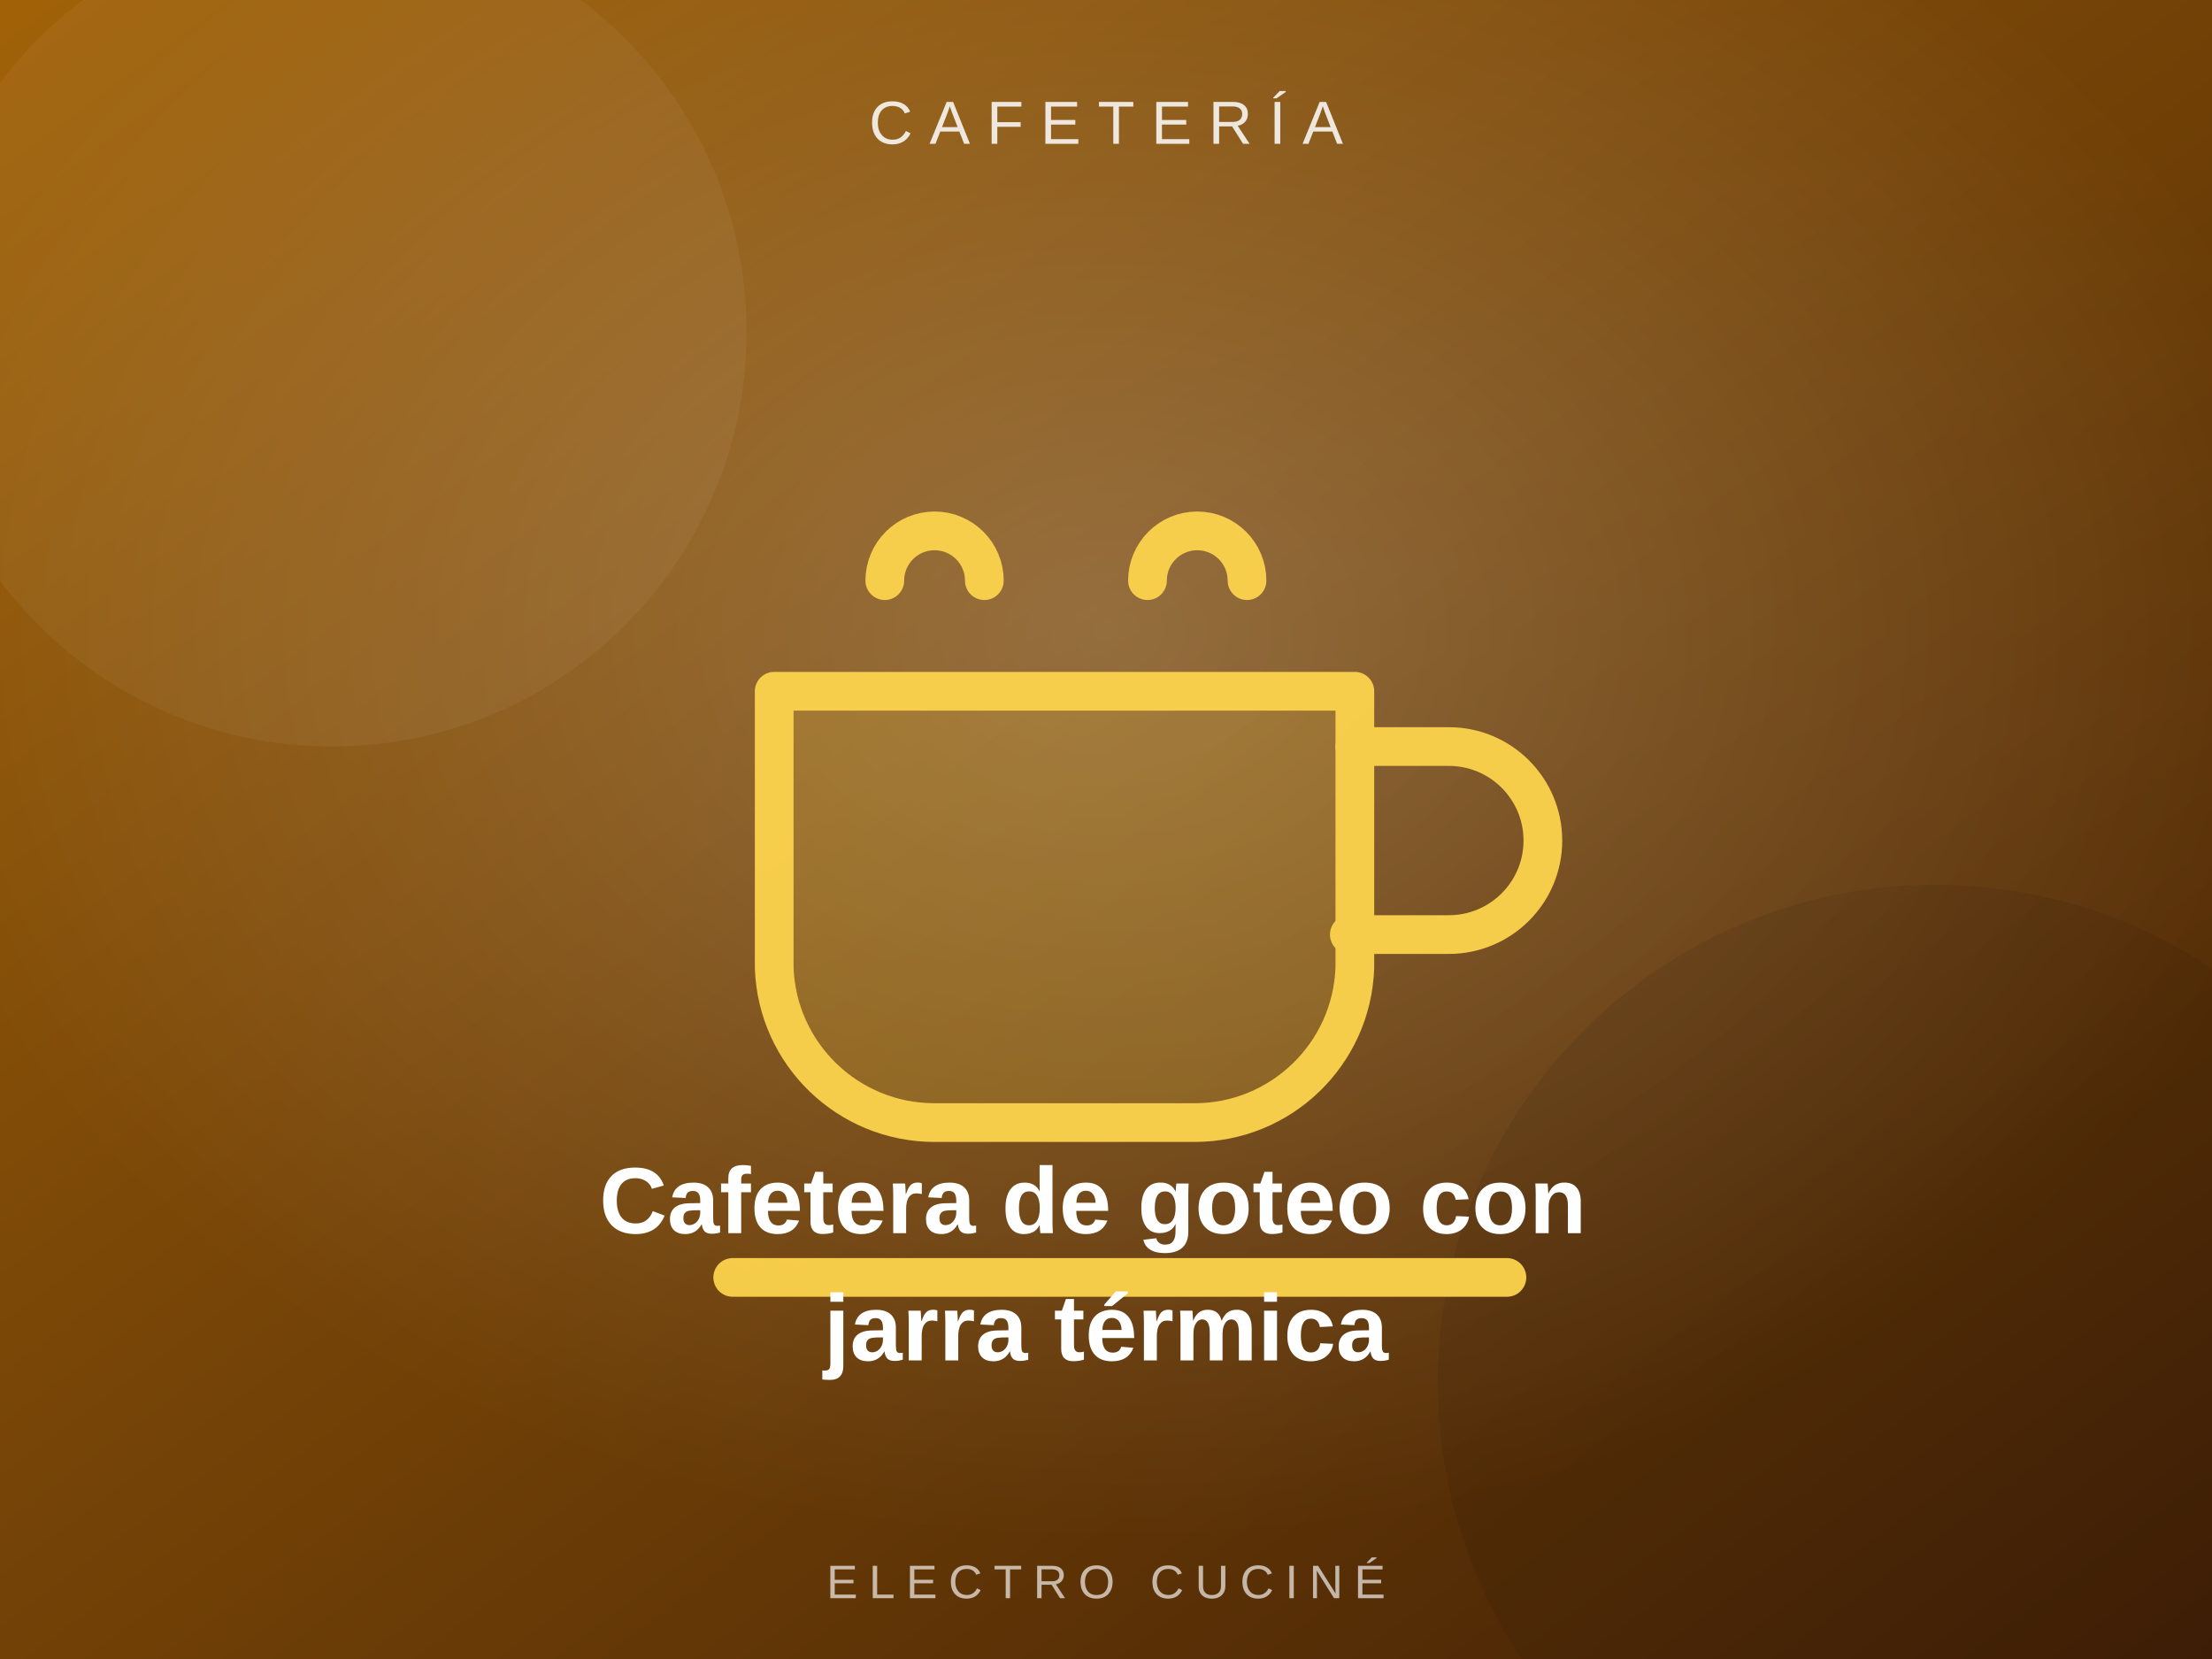
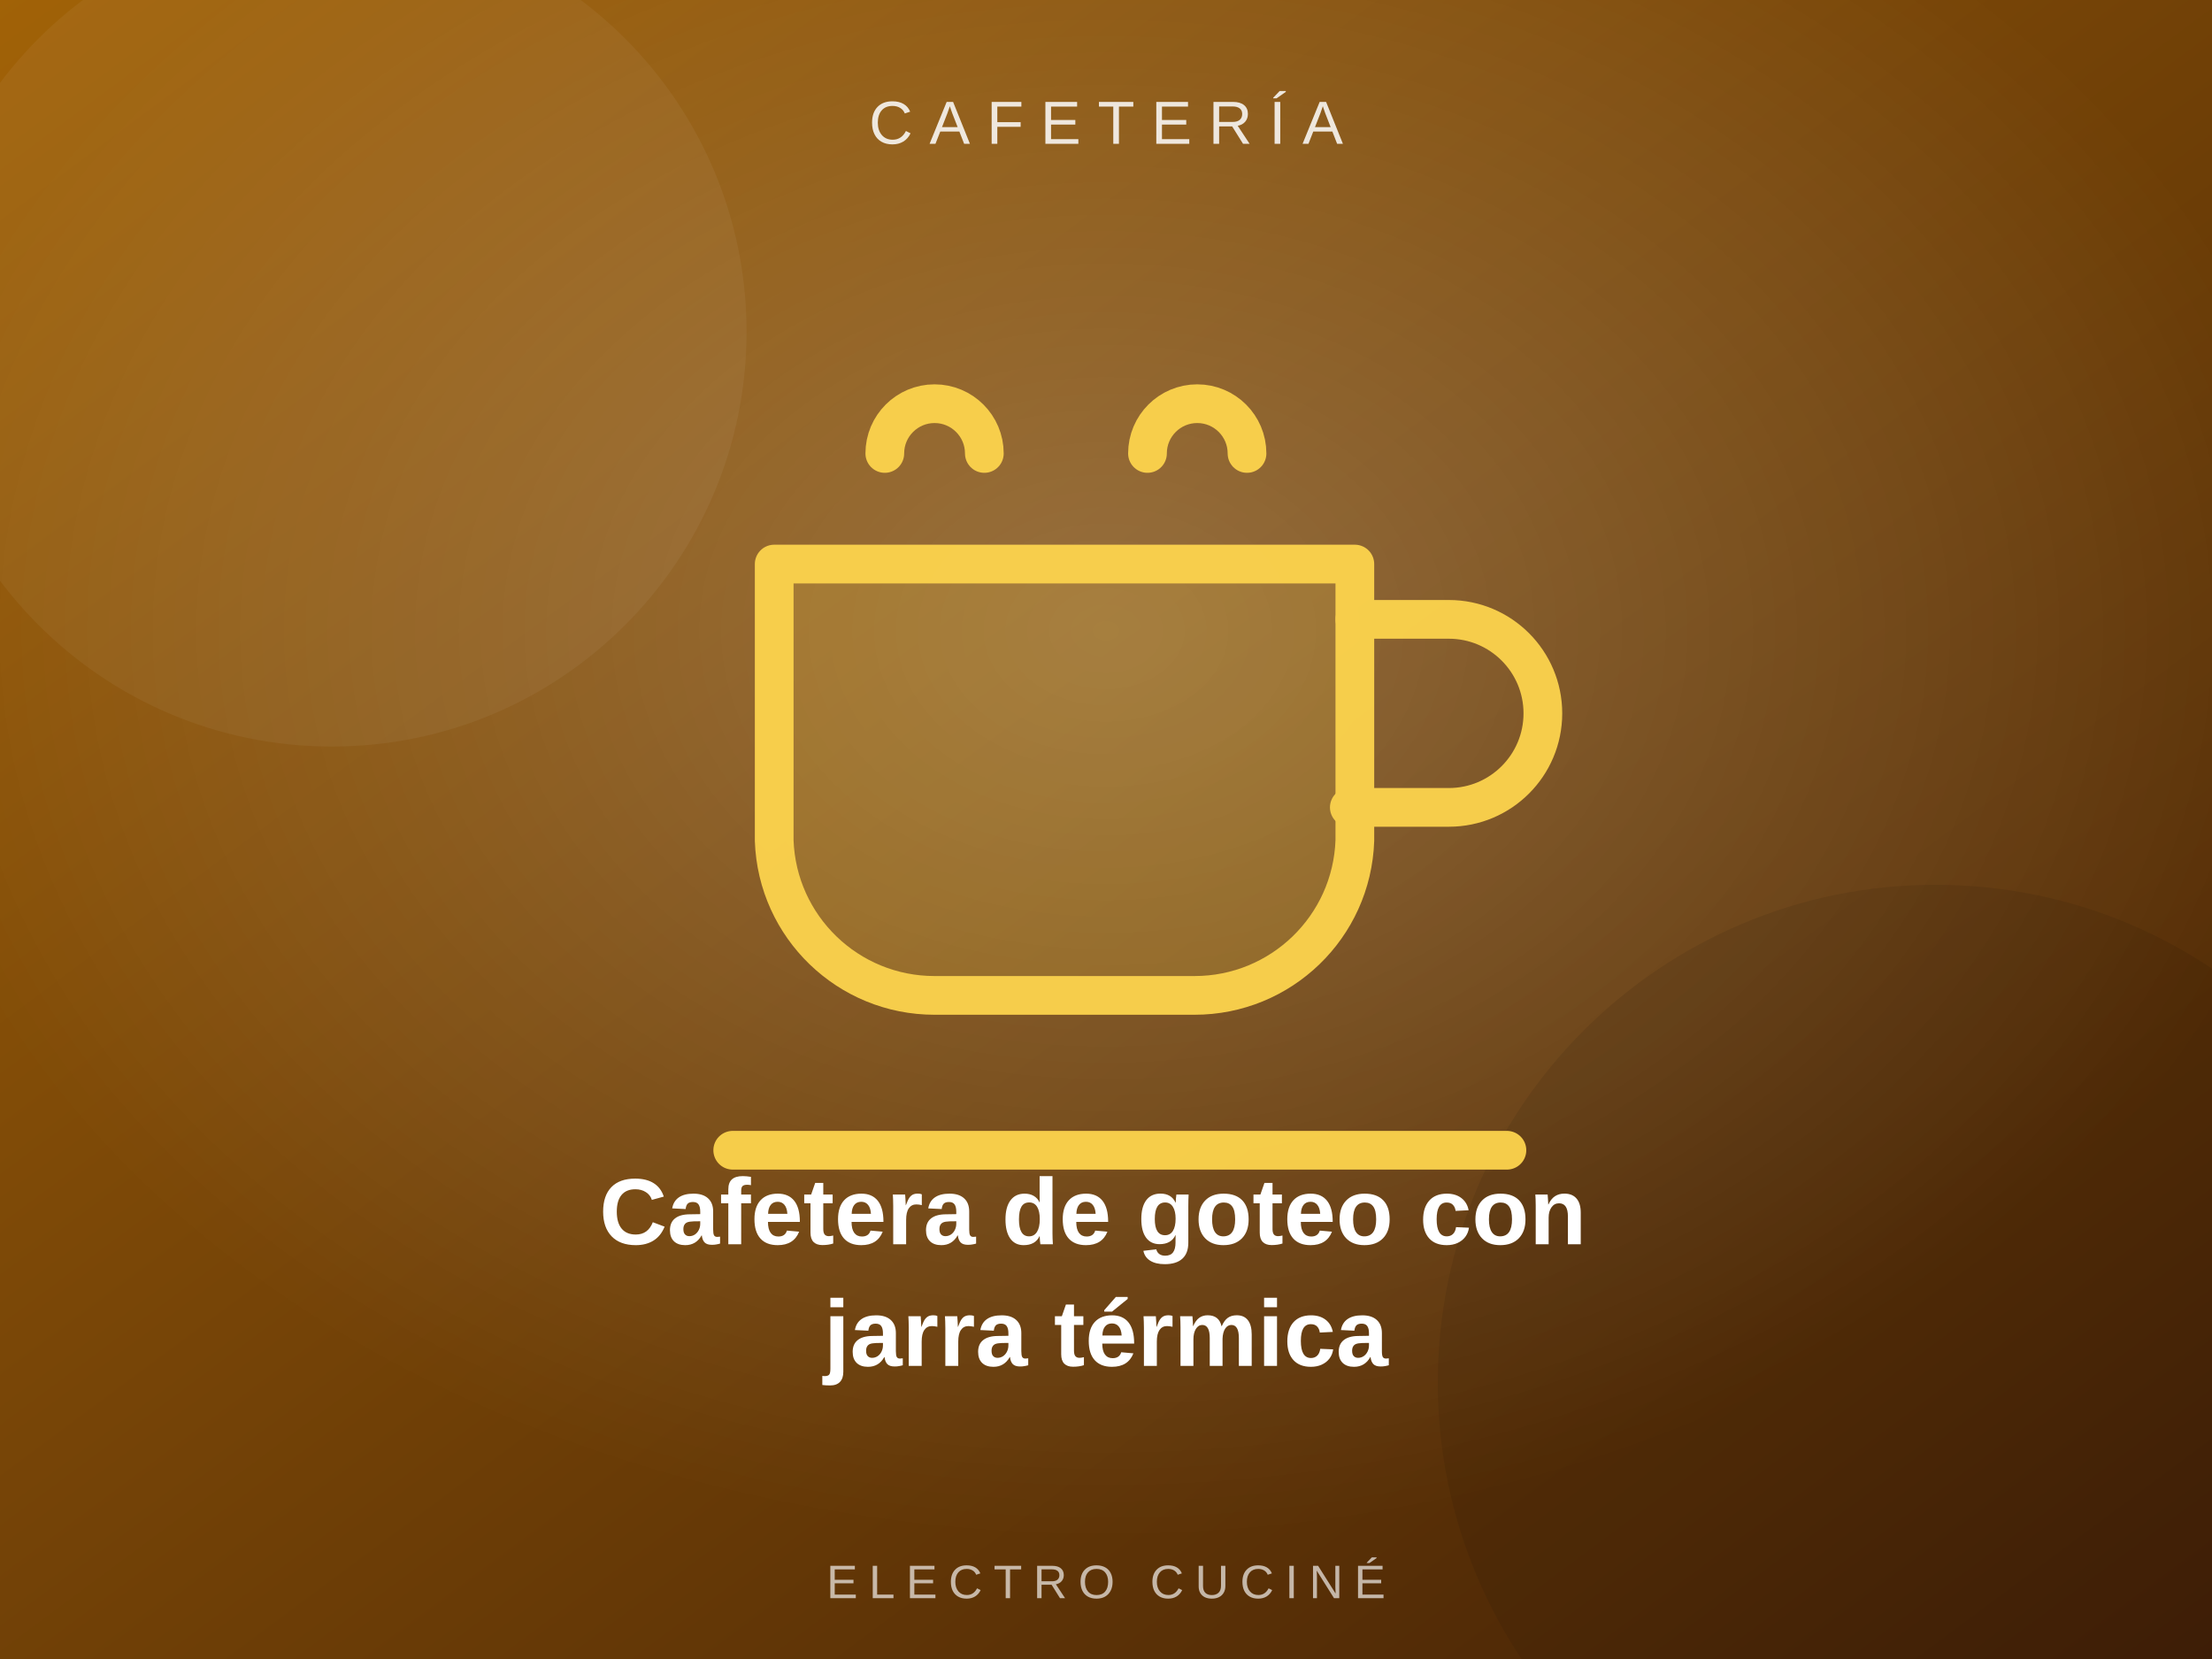
<svg xmlns="http://www.w3.org/2000/svg" viewBox="0 0 800 600" role="img" aria-label="Cafetera de goteo con jarra térmica">
  <defs>
    <linearGradient id="fondo" x1="0" y1="0" x2="1" y2="1">
      <stop offset="0" stop-color="#a16207" />
      <stop offset="1" stop-color="#422006" />
    </linearGradient>
    <radialGradient id="halo" cx="0.5" cy="0.38" r="0.55">
      <stop offset="0" stop-color="#ffffff" stop-opacity="0.22" />
      <stop offset="1" stop-color="#ffffff" stop-opacity="0" />
    </radialGradient>
  </defs>
  <rect width="800" height="600" fill="url(#fondo)" />
  <rect width="800" height="600" fill="url(#halo)" />
  <circle cx="120" cy="120" r="150" fill="#ffffff" fill-opacity="0.05" />
  <circle cx="700" cy="500" r="180" fill="#000000" fill-opacity="0.08" />
  <text x="400" y="52" text-anchor="middle" font-family="Arial, Helvetica, sans-serif" font-size="22" letter-spacing="6" fill="#ffffff" fill-opacity="0.85">CAFETERÍA</text>
-   <g stroke="#fcd34d" stroke-width="14" stroke-linecap="round" stroke-linejoin="round" fill="none" opacity="0.95">
+   <g transform="translate(0, -46)" stroke="#fcd34d" stroke-width="14" stroke-linecap="round" stroke-linejoin="round" fill="none" opacity="0.95">
    <path d="M280 250 h210 v100 a58 58 0 0 1 -58 56 h-94 a58 58 0 0 1 -58 -56 z" fill="#fcd34d" fill-opacity="0.18" />
    <path d="M490 270 h34 a34 34 0 0 1 0 68 h-36" />
    <path d="M320 210 a18 18 0 0 1 36 0 M415 210 a18 18 0 0 1 36 0" />
    <path d="M265 462 h280" />
  </g>
  <text text-anchor="middle" font-family="Arial, Helvetica, sans-serif" font-weight="700" font-size="34" fill="#ffffff">
-     <tspan x="400" y="446">Cafetera de goteo con</tspan>
-     <tspan x="400" y="492">jarra térmica</tspan>
+     <tspan x="400" y="450">Cafetera de goteo con</tspan>
+     <tspan x="400" y="494">jarra térmica</tspan>
  </text>
  <text x="400" y="578" text-anchor="middle" font-family="Arial, Helvetica, sans-serif" font-size="17" letter-spacing="4" fill="#ffffff" fill-opacity="0.65">ELECTRO CUCINÉ</text>
</svg>
